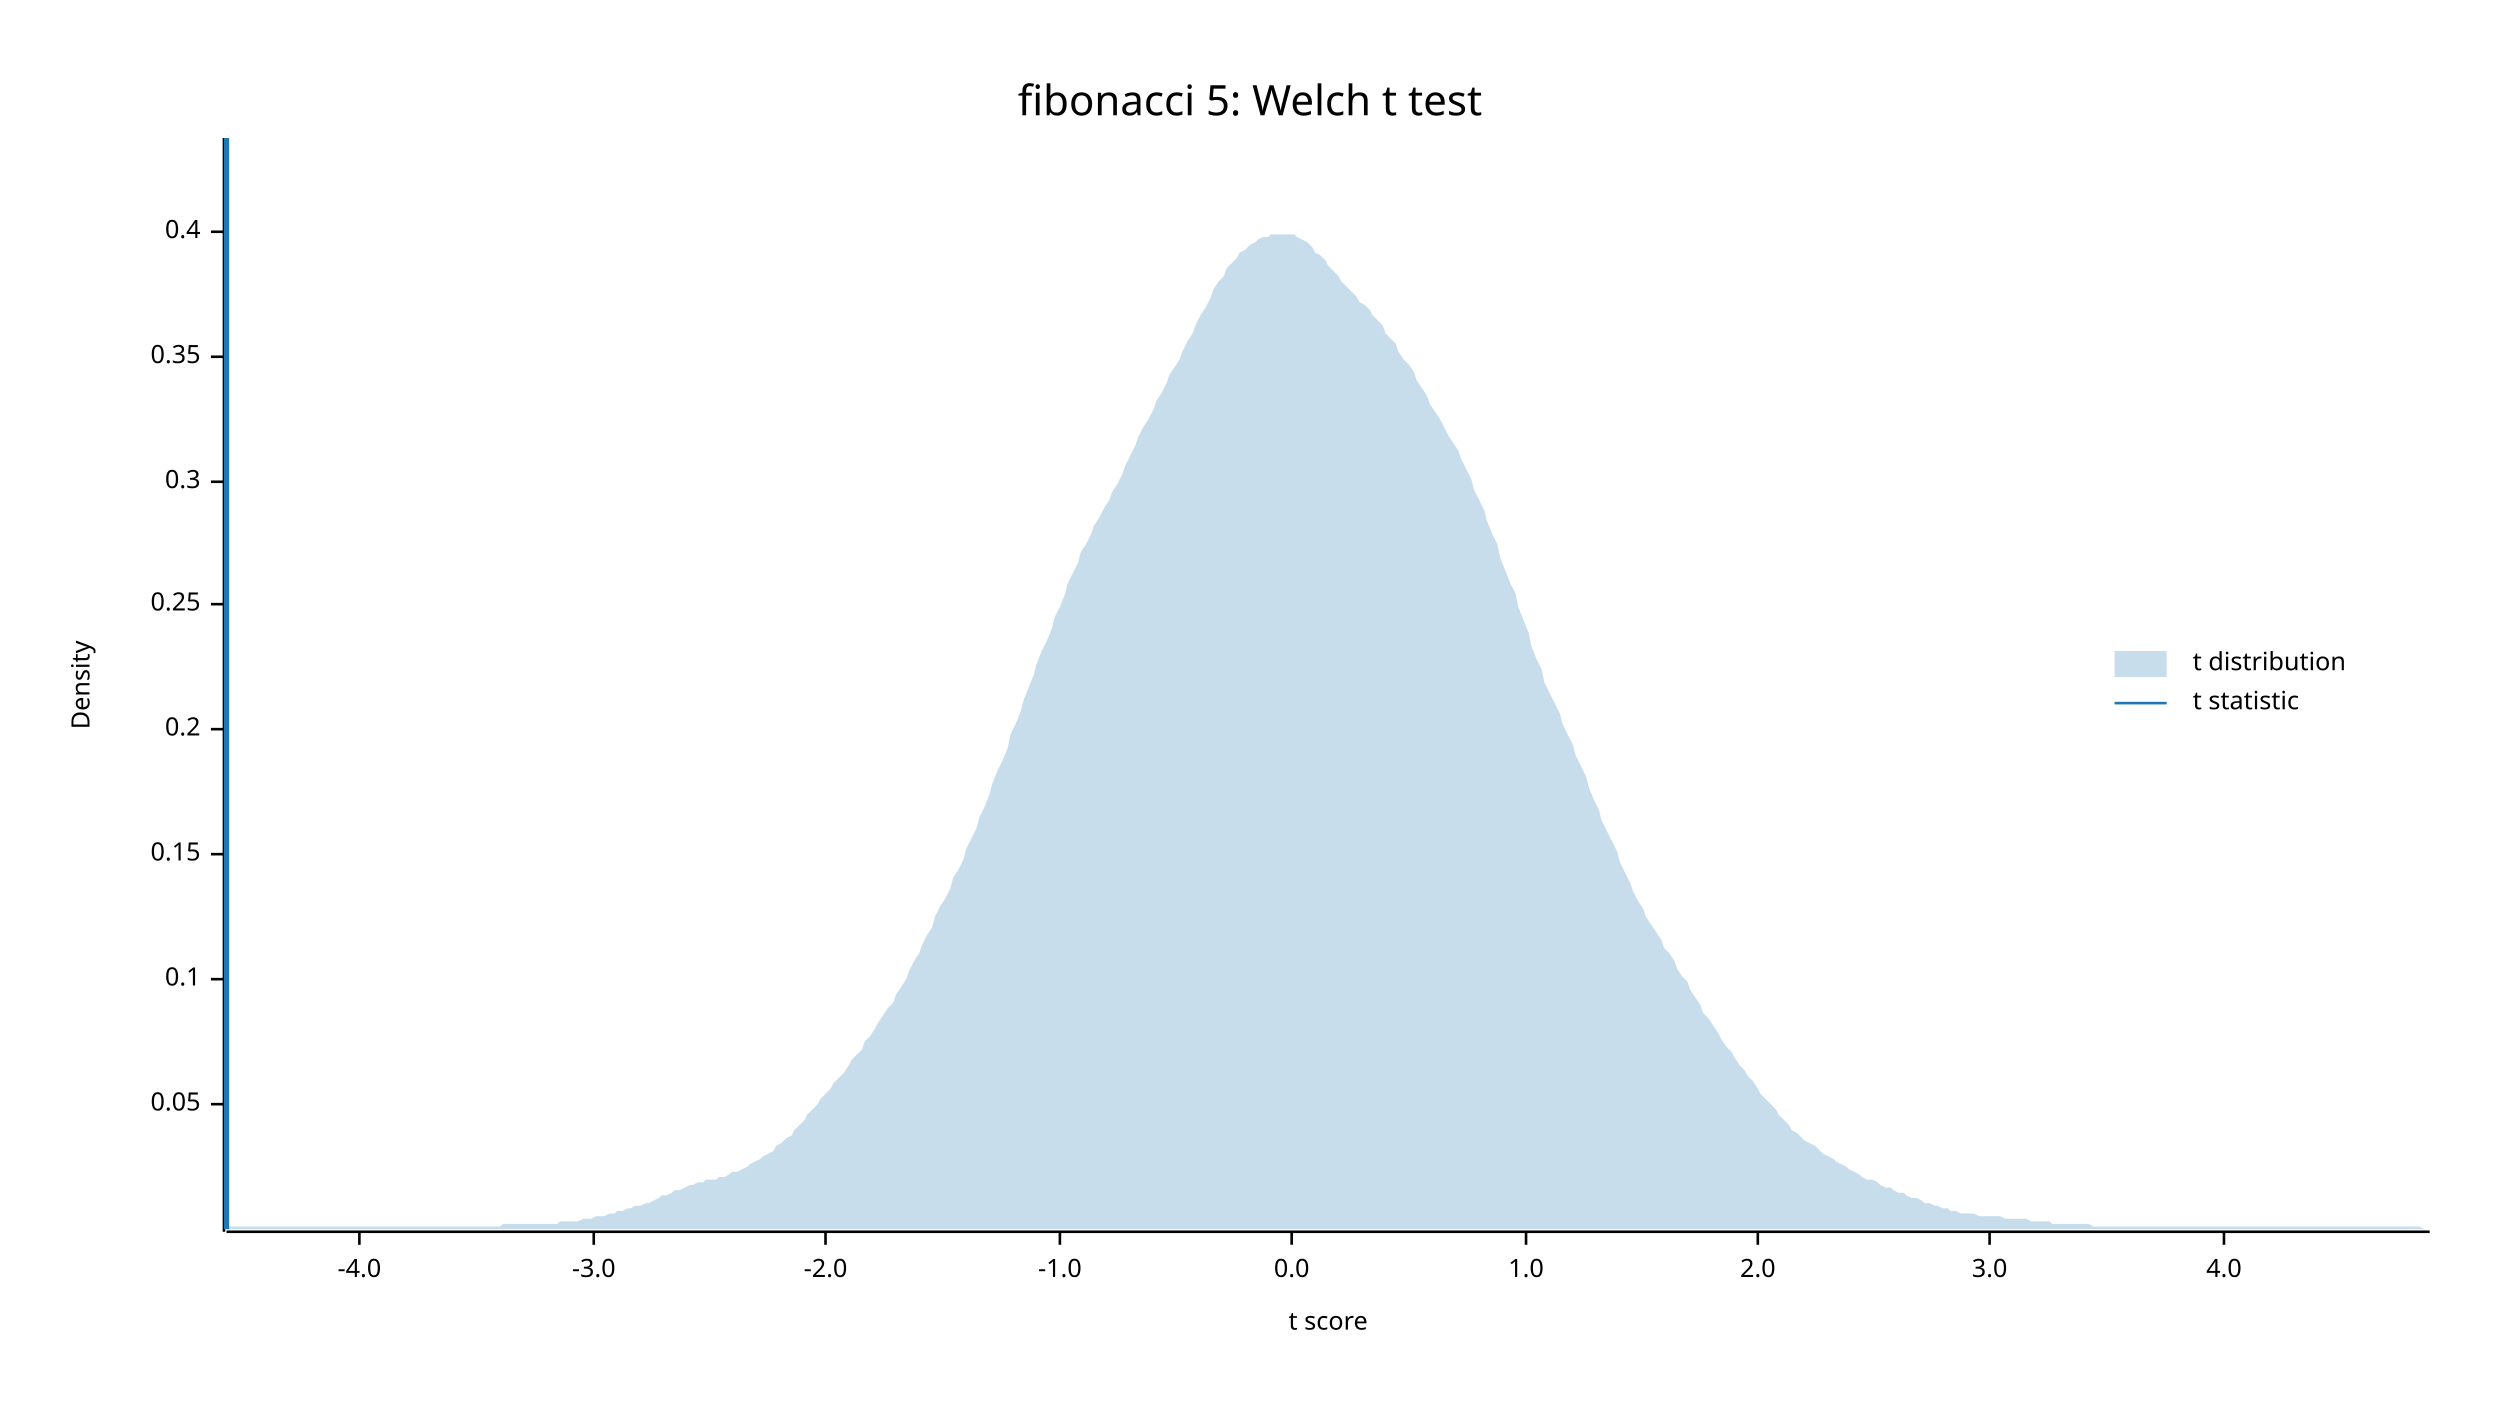
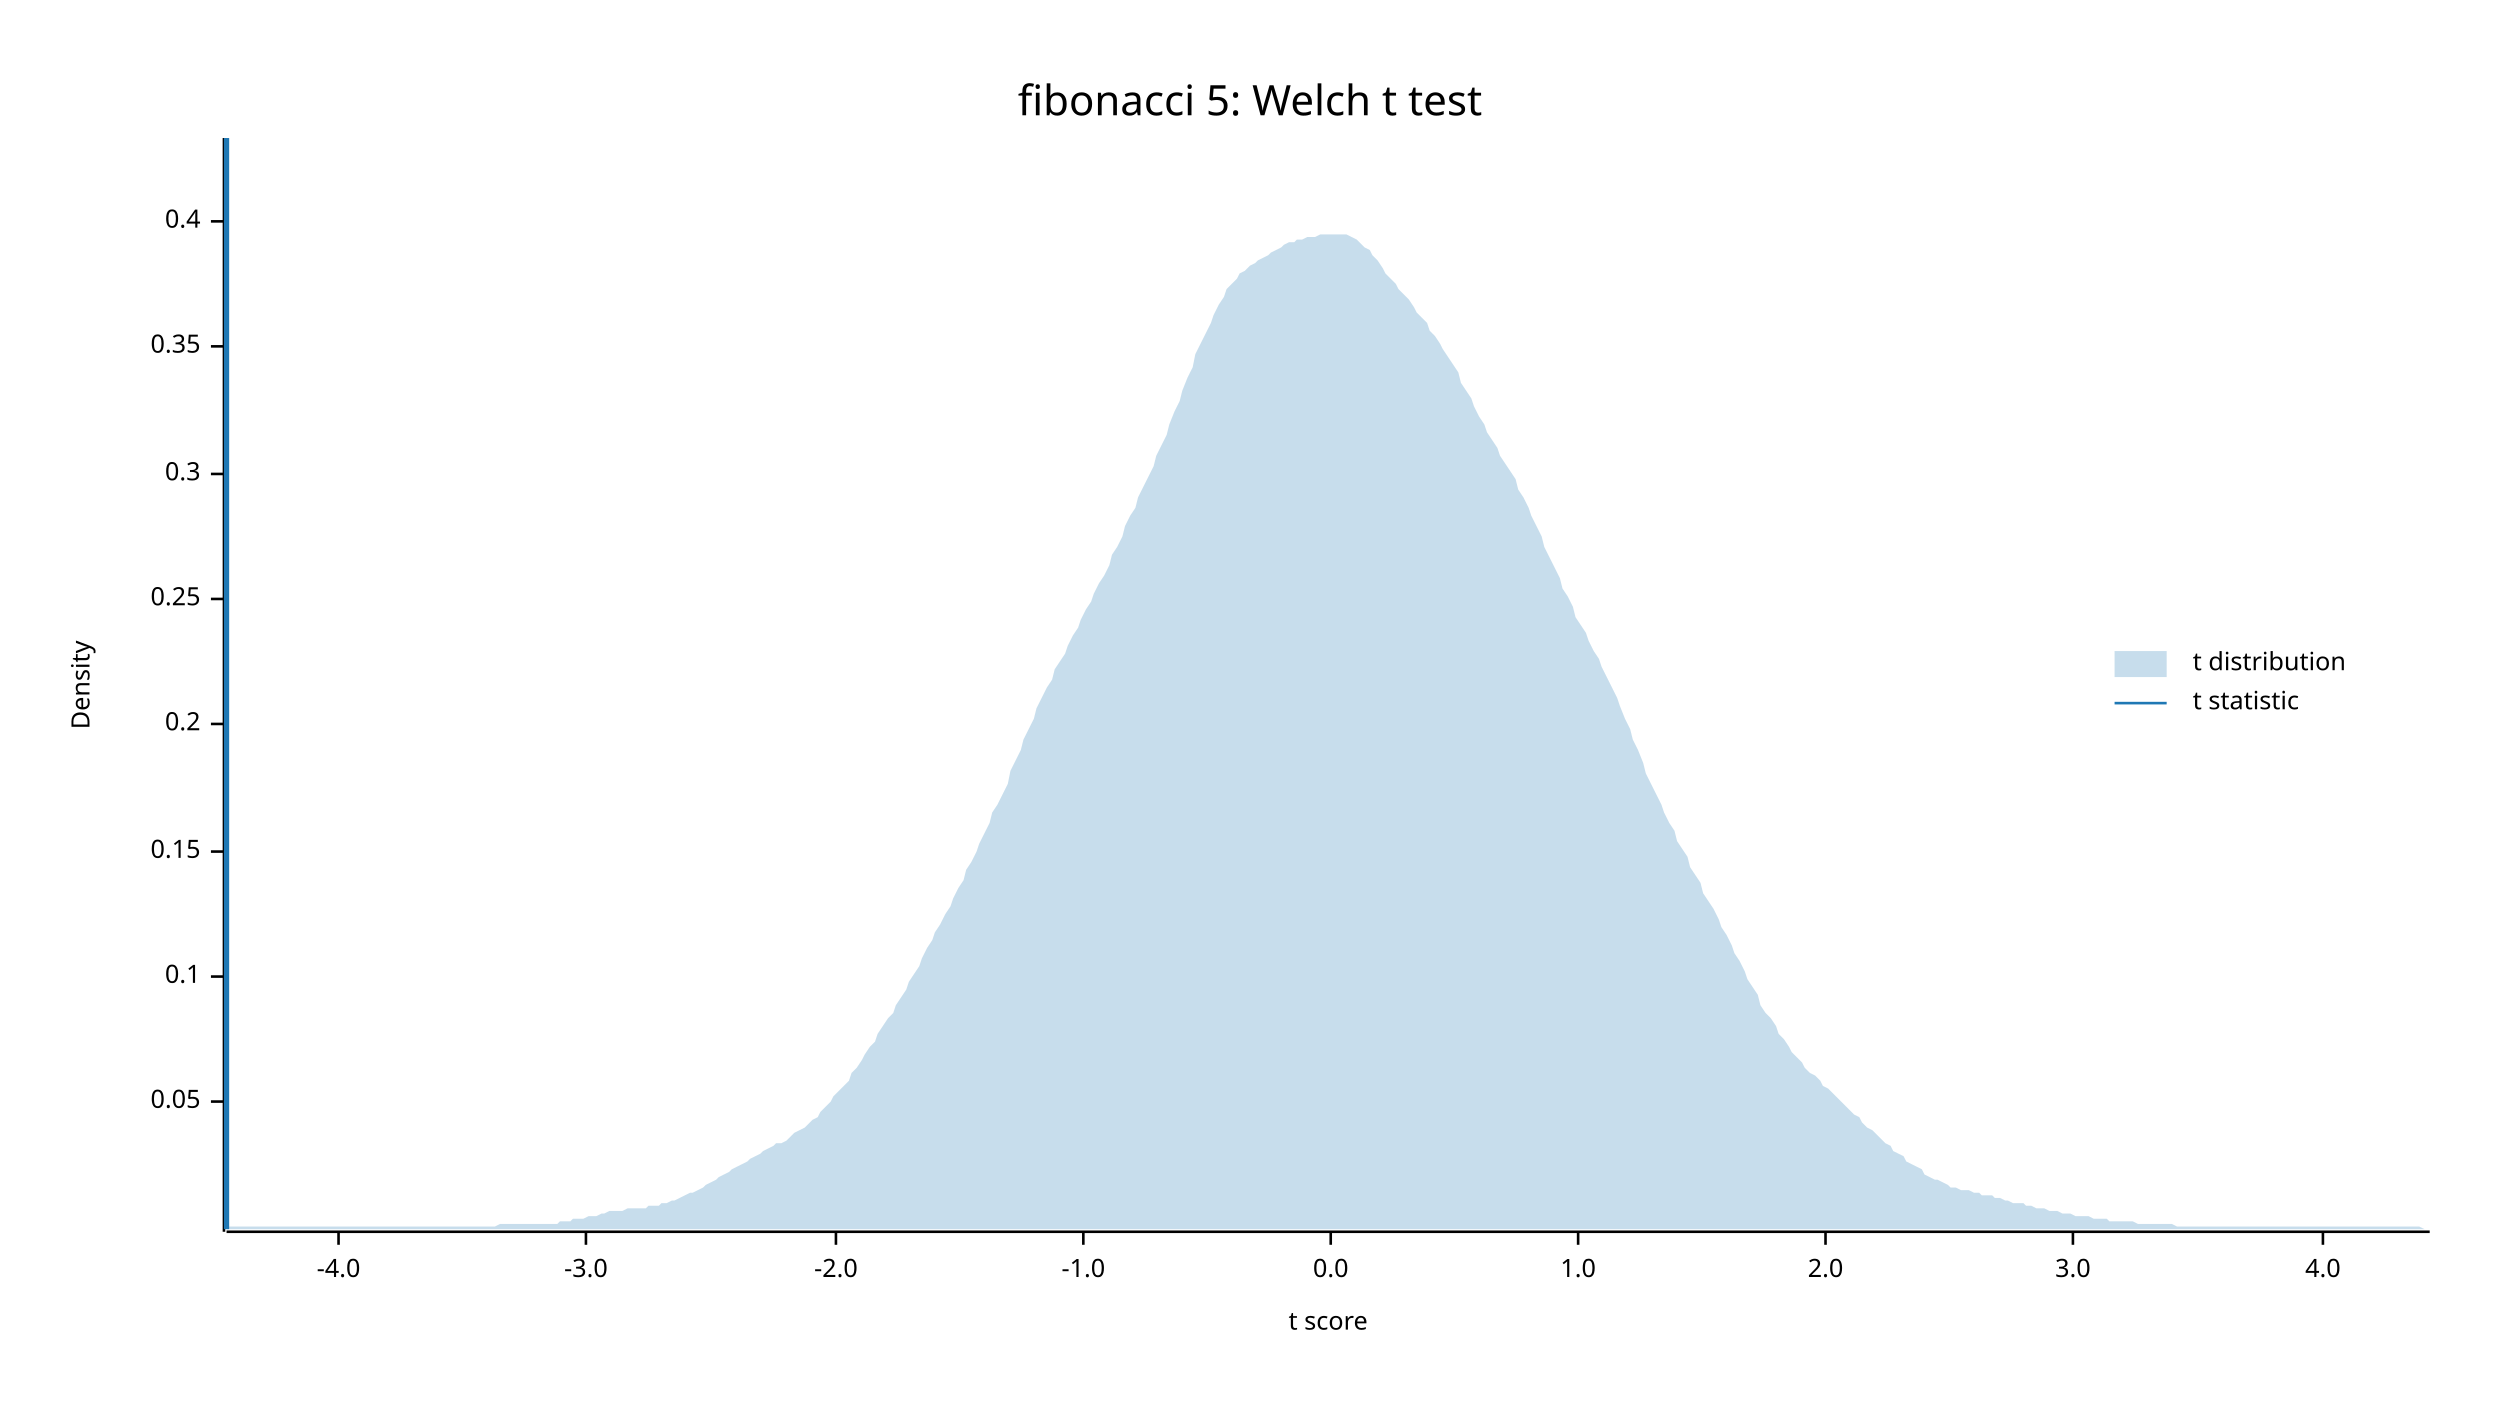
<svg xmlns="http://www.w3.org/2000/svg" width="960" height="540">
  <text x="480" y="32" dy="0.76em" text-anchor="middle" font-family="sans-serif" font-size="16.129" opacity="1" fill="#000000">
fibonacci 5: Welch t test
</text>
  <text x="27" y="263" dy="0.76em" text-anchor="middle" font-family="sans-serif" font-size="9.677" opacity="1" fill="#000000" transform="rotate(270, 27, 263)">
Density
</text>
  <text x="510" y="513" dy="-0.5ex" text-anchor="middle" font-family="sans-serif" font-size="9.677" opacity="1" fill="#000000">
t score
</text>
  <polyline fill="none" opacity="1" stroke="#000000" stroke-width="1" points="86,53 86,473 " />
-   <text x="77" y="424" dy="0.5ex" text-anchor="end" font-family="sans-serif" font-size="9.677" opacity="1" fill="#000000">
+   <text x="77" y="423" dy="0.5ex" text-anchor="end" font-family="sans-serif" font-size="9.677" opacity="1" fill="#000000">
0.05
</text>
-   <polyline fill="none" opacity="1" stroke="#000000" stroke-width="1" points="81,424 86,424 " />
-   <text x="77" y="376" dy="0.5ex" text-anchor="end" font-family="sans-serif" font-size="9.677" opacity="1" fill="#000000">
+   <polyline fill="none" opacity="1" stroke="#000000" stroke-width="1" points="81,423 86,423 " />
+   <text x="77" y="375" dy="0.5ex" text-anchor="end" font-family="sans-serif" font-size="9.677" opacity="1" fill="#000000">
0.1
</text>
-   <polyline fill="none" opacity="1" stroke="#000000" stroke-width="1" points="81,376 86,376 " />
-   <text x="77" y="328" dy="0.5ex" text-anchor="end" font-family="sans-serif" font-size="9.677" opacity="1" fill="#000000">
+   <polyline fill="none" opacity="1" stroke="#000000" stroke-width="1" points="81,375 86,375 " />
+   <text x="77" y="327" dy="0.5ex" text-anchor="end" font-family="sans-serif" font-size="9.677" opacity="1" fill="#000000">
0.15
</text>
-   <polyline fill="none" opacity="1" stroke="#000000" stroke-width="1" points="81,328 86,328 " />
-   <text x="77" y="280" dy="0.5ex" text-anchor="end" font-family="sans-serif" font-size="9.677" opacity="1" fill="#000000">
+   <polyline fill="none" opacity="1" stroke="#000000" stroke-width="1" points="81,327 86,327 " />
+   <text x="77" y="278" dy="0.5ex" text-anchor="end" font-family="sans-serif" font-size="9.677" opacity="1" fill="#000000">
0.2
</text>
-   <polyline fill="none" opacity="1" stroke="#000000" stroke-width="1" points="81,280 86,280 " />
-   <text x="77" y="232" dy="0.5ex" text-anchor="end" font-family="sans-serif" font-size="9.677" opacity="1" fill="#000000">
+   <polyline fill="none" opacity="1" stroke="#000000" stroke-width="1" points="81,278 86,278 " />
+   <text x="77" y="230" dy="0.5ex" text-anchor="end" font-family="sans-serif" font-size="9.677" opacity="1" fill="#000000">
0.25
</text>
-   <polyline fill="none" opacity="1" stroke="#000000" stroke-width="1" points="81,232 86,232 " />
-   <text x="77" y="185" dy="0.5ex" text-anchor="end" font-family="sans-serif" font-size="9.677" opacity="1" fill="#000000">
+   <polyline fill="none" opacity="1" stroke="#000000" stroke-width="1" points="81,230 86,230 " />
+   <text x="77" y="182" dy="0.5ex" text-anchor="end" font-family="sans-serif" font-size="9.677" opacity="1" fill="#000000">
0.3
</text>
-   <polyline fill="none" opacity="1" stroke="#000000" stroke-width="1" points="81,185 86,185 " />
-   <text x="77" y="137" dy="0.5ex" text-anchor="end" font-family="sans-serif" font-size="9.677" opacity="1" fill="#000000">
+   <polyline fill="none" opacity="1" stroke="#000000" stroke-width="1" points="81,182 86,182 " />
+   <text x="77" y="133" dy="0.5ex" text-anchor="end" font-family="sans-serif" font-size="9.677" opacity="1" fill="#000000">
0.35
</text>
-   <polyline fill="none" opacity="1" stroke="#000000" stroke-width="1" points="81,137 86,137 " />
-   <text x="77" y="89" dy="0.5ex" text-anchor="end" font-family="sans-serif" font-size="9.677" opacity="1" fill="#000000">
+   <polyline fill="none" opacity="1" stroke="#000000" stroke-width="1" points="81,133 86,133 " />
+   <text x="77" y="85" dy="0.5ex" text-anchor="end" font-family="sans-serif" font-size="9.677" opacity="1" fill="#000000">
0.4
</text>
-   <polyline fill="none" opacity="1" stroke="#000000" stroke-width="1" points="81,89 86,89 " />
+   <polyline fill="none" opacity="1" stroke="#000000" stroke-width="1" points="81,85 86,85 " />
  <polyline fill="none" opacity="1" stroke="#000000" stroke-width="1" points="87,473 933,473 " />
-   <text x="138" y="483" dy="0.76em" text-anchor="middle" font-family="sans-serif" font-size="9.677" opacity="1" fill="#000000">
+   <text x="130" y="483" dy="0.76em" text-anchor="middle" font-family="sans-serif" font-size="9.677" opacity="1" fill="#000000">
-4.0
</text>
-   <polyline fill="none" opacity="1" stroke="#000000" stroke-width="1" points="138,473 138,478 " />
-   <text x="228" y="483" dy="0.76em" text-anchor="middle" font-family="sans-serif" font-size="9.677" opacity="1" fill="#000000">
+   <polyline fill="none" opacity="1" stroke="#000000" stroke-width="1" points="130,473 130,478 " />
+   <text x="225" y="483" dy="0.76em" text-anchor="middle" font-family="sans-serif" font-size="9.677" opacity="1" fill="#000000">
-3.0
</text>
-   <polyline fill="none" opacity="1" stroke="#000000" stroke-width="1" points="228,473 228,478 " />
-   <text x="317" y="483" dy="0.76em" text-anchor="middle" font-family="sans-serif" font-size="9.677" opacity="1" fill="#000000">
+   <polyline fill="none" opacity="1" stroke="#000000" stroke-width="1" points="225,473 225,478 " />
+   <text x="321" y="483" dy="0.76em" text-anchor="middle" font-family="sans-serif" font-size="9.677" opacity="1" fill="#000000">
-2.0
</text>
-   <polyline fill="none" opacity="1" stroke="#000000" stroke-width="1" points="317,473 317,478 " />
-   <text x="407" y="483" dy="0.76em" text-anchor="middle" font-family="sans-serif" font-size="9.677" opacity="1" fill="#000000">
+   <polyline fill="none" opacity="1" stroke="#000000" stroke-width="1" points="321,473 321,478 " />
+   <text x="416" y="483" dy="0.76em" text-anchor="middle" font-family="sans-serif" font-size="9.677" opacity="1" fill="#000000">
-1.0
</text>
-   <polyline fill="none" opacity="1" stroke="#000000" stroke-width="1" points="407,473 407,478 " />
-   <text x="496" y="483" dy="0.76em" text-anchor="middle" font-family="sans-serif" font-size="9.677" opacity="1" fill="#000000">
+   <polyline fill="none" opacity="1" stroke="#000000" stroke-width="1" points="416,473 416,478 " />
+   <text x="511" y="483" dy="0.76em" text-anchor="middle" font-family="sans-serif" font-size="9.677" opacity="1" fill="#000000">
0.0
</text>
-   <polyline fill="none" opacity="1" stroke="#000000" stroke-width="1" points="496,473 496,478 " />
-   <text x="586" y="483" dy="0.76em" text-anchor="middle" font-family="sans-serif" font-size="9.677" opacity="1" fill="#000000">
+   <polyline fill="none" opacity="1" stroke="#000000" stroke-width="1" points="511,473 511,478 " />
+   <text x="606" y="483" dy="0.76em" text-anchor="middle" font-family="sans-serif" font-size="9.677" opacity="1" fill="#000000">
1.0
</text>
-   <polyline fill="none" opacity="1" stroke="#000000" stroke-width="1" points="586,473 586,478 " />
-   <text x="675" y="483" dy="0.76em" text-anchor="middle" font-family="sans-serif" font-size="9.677" opacity="1" fill="#000000">
+   <polyline fill="none" opacity="1" stroke="#000000" stroke-width="1" points="606,473 606,478 " />
+   <text x="701" y="483" dy="0.76em" text-anchor="middle" font-family="sans-serif" font-size="9.677" opacity="1" fill="#000000">
2.0
</text>
-   <polyline fill="none" opacity="1" stroke="#000000" stroke-width="1" points="675,473 675,478 " />
-   <text x="764" y="483" dy="0.76em" text-anchor="middle" font-family="sans-serif" font-size="9.677" opacity="1" fill="#000000">
+   <polyline fill="none" opacity="1" stroke="#000000" stroke-width="1" points="701,473 701,478 " />
+   <text x="796" y="483" dy="0.76em" text-anchor="middle" font-family="sans-serif" font-size="9.677" opacity="1" fill="#000000">
3.0
</text>
-   <polyline fill="none" opacity="1" stroke="#000000" stroke-width="1" points="764,473 764,478 " />
-   <text x="854" y="483" dy="0.76em" text-anchor="middle" font-family="sans-serif" font-size="9.677" opacity="1" fill="#000000">
+   <polyline fill="none" opacity="1" stroke="#000000" stroke-width="1" points="796,473 796,478 " />
+   <text x="892" y="483" dy="0.76em" text-anchor="middle" font-family="sans-serif" font-size="9.677" opacity="1" fill="#000000">
4.0
</text>
-   <polyline fill="none" opacity="1" stroke="#000000" stroke-width="1" points="854,473 854,478 " />
-   <polygon opacity="0.25" fill="#1F78B4" points="87,472 88,471 90,471 92,471 93,471 95,471 97,471 98,471 100,471 102,471 103,471 105,471 107,471 109,471 110,471 112,471 114,471 115,471 117,471 119,471 120,471 122,471 124,471 125,471 127,471 129,471 131,471 132,471 134,471 136,471 137,471 139,471 141,471 142,471 144,471 146,471 148,471 149,471 151,471 153,471 154,471 156,471 158,471 159,471 161,471 163,471 164,471 166,471 168,471 170,471 171,471 173,471 175,471 176,471 178,471 180,471 181,471 183,471 185,471 187,471 188,471 190,471 192,471 193,470 195,470 197,470 198,470 200,470 202,470 203,470 205,470 207,470 209,470 210,470 212,470 214,470 215,469 217,469 219,469 220,469 222,469 224,468 226,468 227,468 229,467 231,467 232,467 234,466 236,466 237,465 239,465 241,464 242,464 244,463 246,463 248,462 249,462 251,461 253,460 254,459 256,459 258,458 259,457 261,457 263,456 265,455 266,455 268,454 270,454 271,453 273,453 275,453 276,452 278,452 280,451 281,450 283,450 285,449 287,448 288,447 290,446 292,445 293,444 295,443 297,442 298,440 300,439 302,437 304,436 305,434 307,432 309,430 310,428 312,426 314,424 315,422 317,420 319,418 320,416 322,414 324,412 326,409 327,407 329,405 331,403 332,400 334,398 336,395 337,393 339,390 341,387 343,385 344,382 346,379 348,376 349,373 351,369 353,366 354,363 356,359 358,356 359,352 361,348 363,345 365,341 366,337 368,334 370,330 371,326 373,322 375,318 376,314 378,310 380,305 381,301 383,296 385,292 387,287 388,282 390,278 392,273 393,269 395,264 397,259 398,255 400,250 402,246 404,241 405,237 407,233 409,228 410,224 412,220 414,216 415,212 417,209 419,205 420,202 422,199 424,195 426,192 427,189 429,186 431,182 432,179 434,175 436,171 437,168 439,164 441,161 443,157 444,154 446,151 448,147 449,144 451,141 453,138 454,135 456,131 458,128 459,125 461,121 463,118 465,114 466,111 468,108 470,106 471,103 473,101 475,99 476,97 478,96 480,94 482,93 483,92 485,91 487,91 488,90 490,90 492,90 493,90 495,90 497,90 498,91 500,92 502,93 504,95 505,97 507,98 509,100 510,102 512,104 514,106 515,108 517,110 519,112 521,114 522,116 524,117 526,119 527,121 529,123 531,125 532,128 534,130 536,132 537,135 539,138 541,140 543,143 544,146 546,149 548,152 549,155 551,158 553,161 554,163 556,167 558,170 560,173 561,176 563,180 565,184 566,188 568,192 570,196 571,200 573,205 575,209 576,214 578,219 580,224 582,228 583,233 585,238 587,243 588,248 590,253 592,257 593,262 595,266 597,270 599,274 600,278 602,282 604,286 605,290 607,294 609,298 610,302 612,307 614,311 615,315 617,319 619,323 621,327 622,331 624,335 626,339 627,342 629,346 631,349 632,352 634,355 636,358 638,361 639,364 641,366 643,369 644,372 646,375 648,377 649,380 651,383 653,386 654,389 656,391 658,394 660,397 661,399 663,402 665,404 666,406 668,409 670,411 671,413 673,415 675,418 676,420 678,422 680,424 682,426 683,428 685,430 687,432 688,434 690,435 692,437 693,438 695,439 697,440 699,442 700,443 702,444 704,445 705,446 707,447 709,448 710,449 712,450 714,451 715,452 717,453 719,453 721,454 722,455 724,456 726,456 727,457 729,458 731,458 732,459 734,460 736,460 738,461 739,462 741,462 743,463 744,463 746,464 748,464 749,465 751,465 753,466 754,466 756,466 758,466 760,467 761,467 763,467 765,467 766,467 768,467 770,468 771,468 773,468 775,468 777,468 778,468 780,469 782,469 783,469 785,469 787,469 788,470 790,470 792,470 793,470 795,470 797,470 799,470 800,470 802,470 804,471 805,471 807,471 809,471 810,471 812,471 814,471 816,471 817,471 819,471 821,471 822,471 824,471 826,471 827,471 829,471 831,471 832,471 834,471 836,471 838,471 839,471 841,471 843,471 844,471 846,471 848,471 849,471 851,471 853,471 855,471 856,471 858,471 860,471 861,471 863,471 865,471 866,471 868,471 870,471 871,471 873,471 875,471 877,471 878,471 880,471 882,471 883,471 885,471 887,471 888,471 890,471 892,471 894,471 895,471 897,471 899,471 900,471 902,471 904,471 905,471 907,471 909,471 910,471 912,471 914,471 916,471 917,471 919,471 921,471 922,471 924,471 926,471 927,471 929,471 931,472 933,472 933,472 87,472 " />
+   <polyline fill="none" opacity="1" stroke="#000000" stroke-width="1" points="892,473 892,478 " />
+   <polygon opacity="0.25" fill="#1F78B4" points="87,471 88,471 90,471 92,471 93,471 95,471 97,471 98,471 100,471 102,471 103,471 105,471 107,471 109,471 110,471 112,471 114,471 115,471 117,471 119,471 120,471 122,471 124,471 125,471 127,471 129,471 131,471 132,471 134,471 136,471 137,471 139,471 141,471 142,471 144,471 146,471 148,471 149,471 151,471 153,471 154,471 156,471 158,471 159,471 161,471 163,471 164,471 166,471 168,471 170,471 171,471 173,471 175,471 176,471 178,471 180,471 181,471 183,471 185,471 187,471 188,471 190,471 192,470 193,470 195,470 197,470 198,470 200,470 202,470 203,470 205,470 207,470 209,470 210,470 212,470 214,470 215,469 217,469 219,469 220,468 222,468 224,468 226,467 227,467 229,467 231,466 232,466 234,465 236,465 237,465 239,465 241,464 242,464 244,464 246,464 248,464 249,463 251,463 253,463 254,462 256,462 258,461 259,461 261,460 263,459 265,458 266,458 268,457 270,456 271,455 273,454 275,453 276,452 278,451 280,450 281,449 283,448 285,447 287,446 288,445 290,444 292,443 293,442 295,441 297,440 298,439 300,439 302,438 304,436 305,435 307,434 309,433 310,432 312,430 314,429 315,427 317,425 319,423 320,421 322,419 324,417 326,415 327,412 329,410 331,407 332,405 334,402 336,400 337,397 339,394 341,391 343,389 344,386 346,383 348,380 349,377 351,374 353,371 354,368 356,364 358,361 359,358 361,355 363,351 365,348 366,345 368,341 370,338 371,334 373,331 375,327 376,324 378,320 380,316 381,312 383,309 385,305 387,301 388,296 390,292 392,288 393,284 395,280 397,276 398,272 400,268 402,264 404,261 405,257 407,254 409,251 410,248 412,244 414,241 415,238 417,234 419,231 420,228 422,224 424,221 426,217 427,213 429,210 431,206 432,202 434,198 436,195 437,191 439,187 441,183 443,179 444,175 446,171 448,167 449,163 451,158 453,154 454,150 456,145 458,141 459,136 461,132 463,128 465,124 466,121 468,117 470,114 471,111 473,109 475,107 476,105 478,104 480,102 482,101 483,100 485,99 487,98 488,97 490,96 492,95 493,94 495,93 497,93 498,92 500,92 502,91 504,91 505,91 507,90 509,90 510,90 512,90 514,90 515,90 517,90 519,91 521,92 522,93 524,95 526,96 527,98 529,100 531,103 532,105 534,107 536,109 537,111 539,113 541,115 543,118 544,120 546,122 548,124 549,127 551,129 553,132 554,134 556,137 558,140 560,143 561,147 563,150 565,153 566,156 568,160 570,163 571,166 573,169 575,172 576,175 578,178 580,181 582,184 583,188 585,191 587,195 588,198 590,202 592,206 593,210 595,214 597,218 599,222 600,226 602,229 604,233 605,237 607,240 609,243 610,246 612,250 614,253 615,256 617,260 619,264 621,268 622,271 624,276 626,280 627,284 629,288 631,293 632,297 634,301 636,305 638,309 639,312 641,316 643,319 644,323 646,326 648,329 649,333 651,336 653,339 654,343 656,346 658,349 660,353 661,356 663,359 665,363 666,366 668,369 670,373 671,376 673,379 675,382 676,386 678,389 680,391 682,394 683,397 685,399 687,402 688,404 690,406 692,408 693,410 695,412 697,413 699,415 700,417 702,418 704,420 705,421 707,423 709,425 710,426 712,428 714,429 715,431 717,433 719,434 721,436 722,437 724,439 726,440 727,442 729,443 731,444 732,446 734,447 736,448 738,449 739,451 741,452 743,453 744,453 746,454 748,455 749,456 751,456 753,457 754,457 756,457 758,458 760,458 761,459 763,459 765,459 766,460 768,460 770,461 771,461 773,462 775,462 777,462 778,463 780,463 782,464 783,464 785,464 787,465 788,465 790,465 792,466 793,466 795,466 797,467 799,467 800,467 802,467 804,468 805,468 807,468 809,468 810,469 812,469 814,469 816,469 817,469 819,469 821,470 822,470 824,470 826,470 827,470 829,470 831,470 832,470 834,470 836,471 838,471 839,471 841,471 843,471 844,471 846,471 848,471 849,471 851,471 853,471 855,471 856,471 858,471 860,471 861,471 863,471 865,471 866,471 868,471 870,471 871,471 873,471 875,471 877,471 878,471 880,471 882,471 883,471 885,471 887,471 888,471 890,471 892,471 894,471 895,471 897,471 899,471 900,471 902,471 904,471 905,471 907,471 909,471 910,471 912,471 914,471 916,471 917,471 919,471 921,471 922,471 924,471 926,471 927,471 929,471 931,472 933,472 933,472 87,472 " />
  <polyline fill="none" opacity="1" stroke="#1F78B4" stroke-width="2" points="87,472 87,53 " />
  <text x="842" y="250" dy="0.76em" text-anchor="start" font-family="sans-serif" font-size="9.677" opacity="1" fill="#000000">
t distribution
</text>
  <text x="842" y="265" dy="0.76em" text-anchor="start" font-family="sans-serif" font-size="9.677" opacity="1" fill="#000000">
t statistic
</text>
  <rect x="812" y="250" width="20" height="10" opacity="0.25" fill="#1F78B4" stroke="none" />
  <polyline fill="none" opacity="1" stroke="#1F78B4" stroke-width="1" points="812,270 832,270 " />
</svg>
